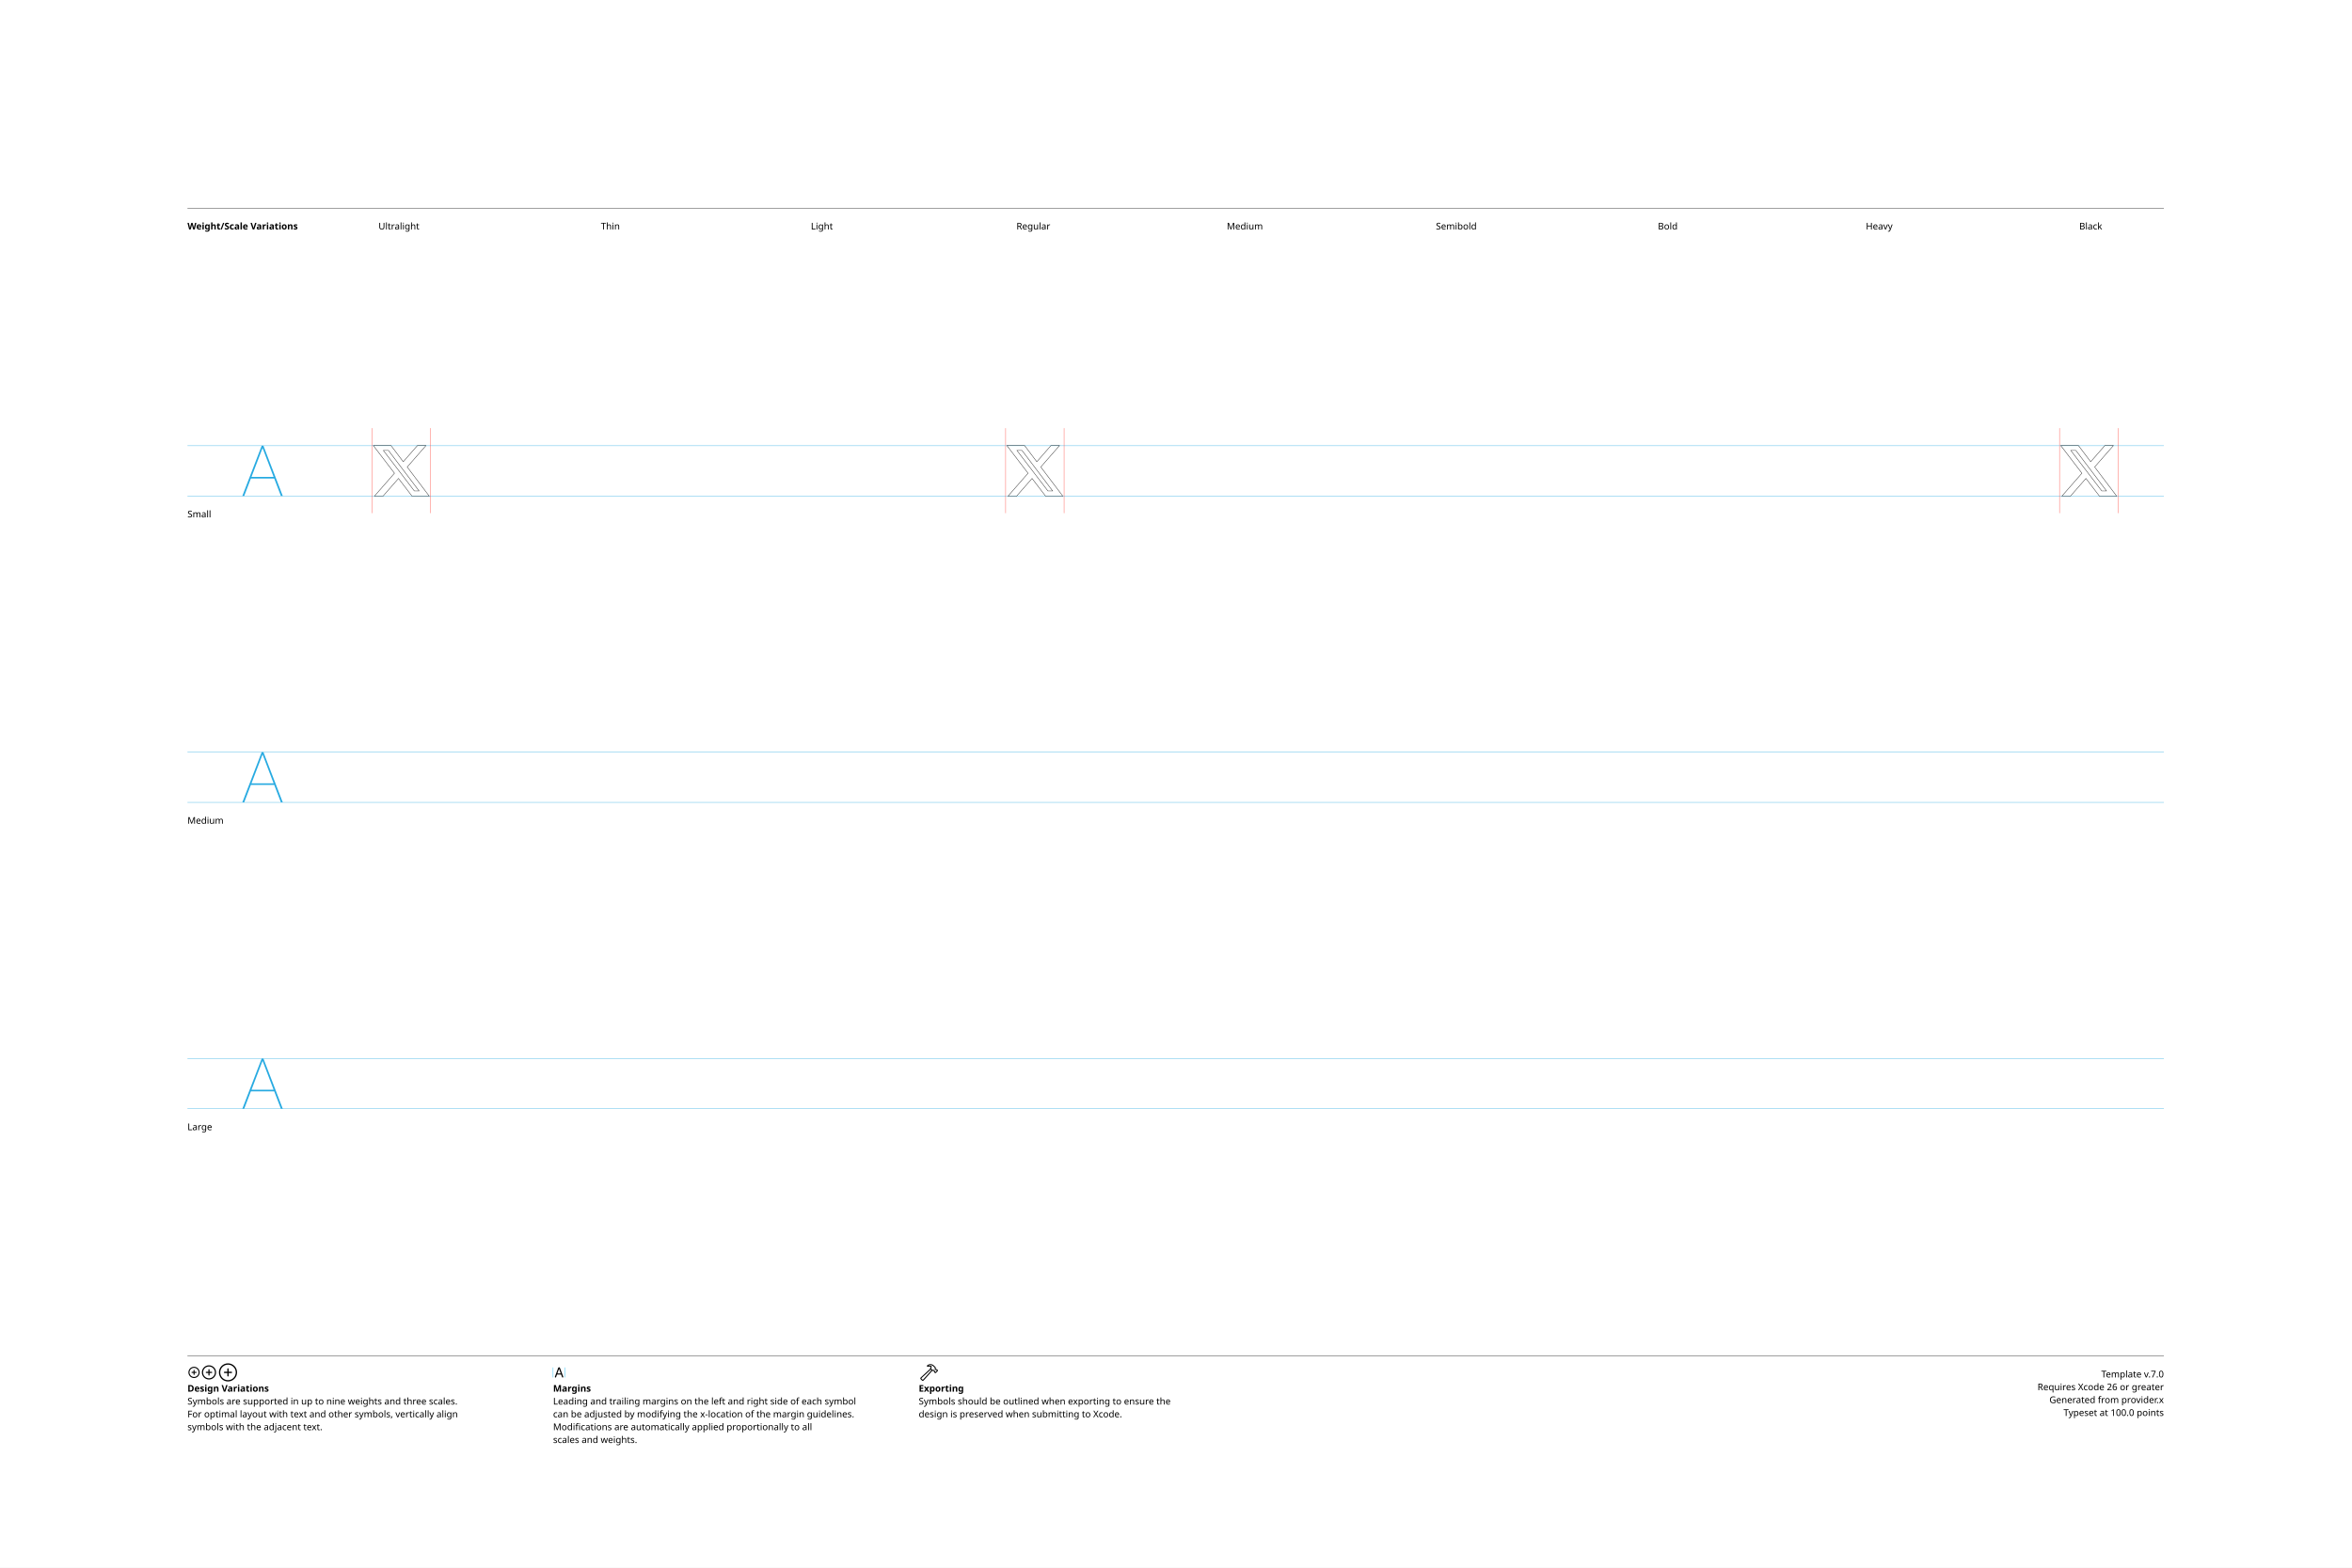
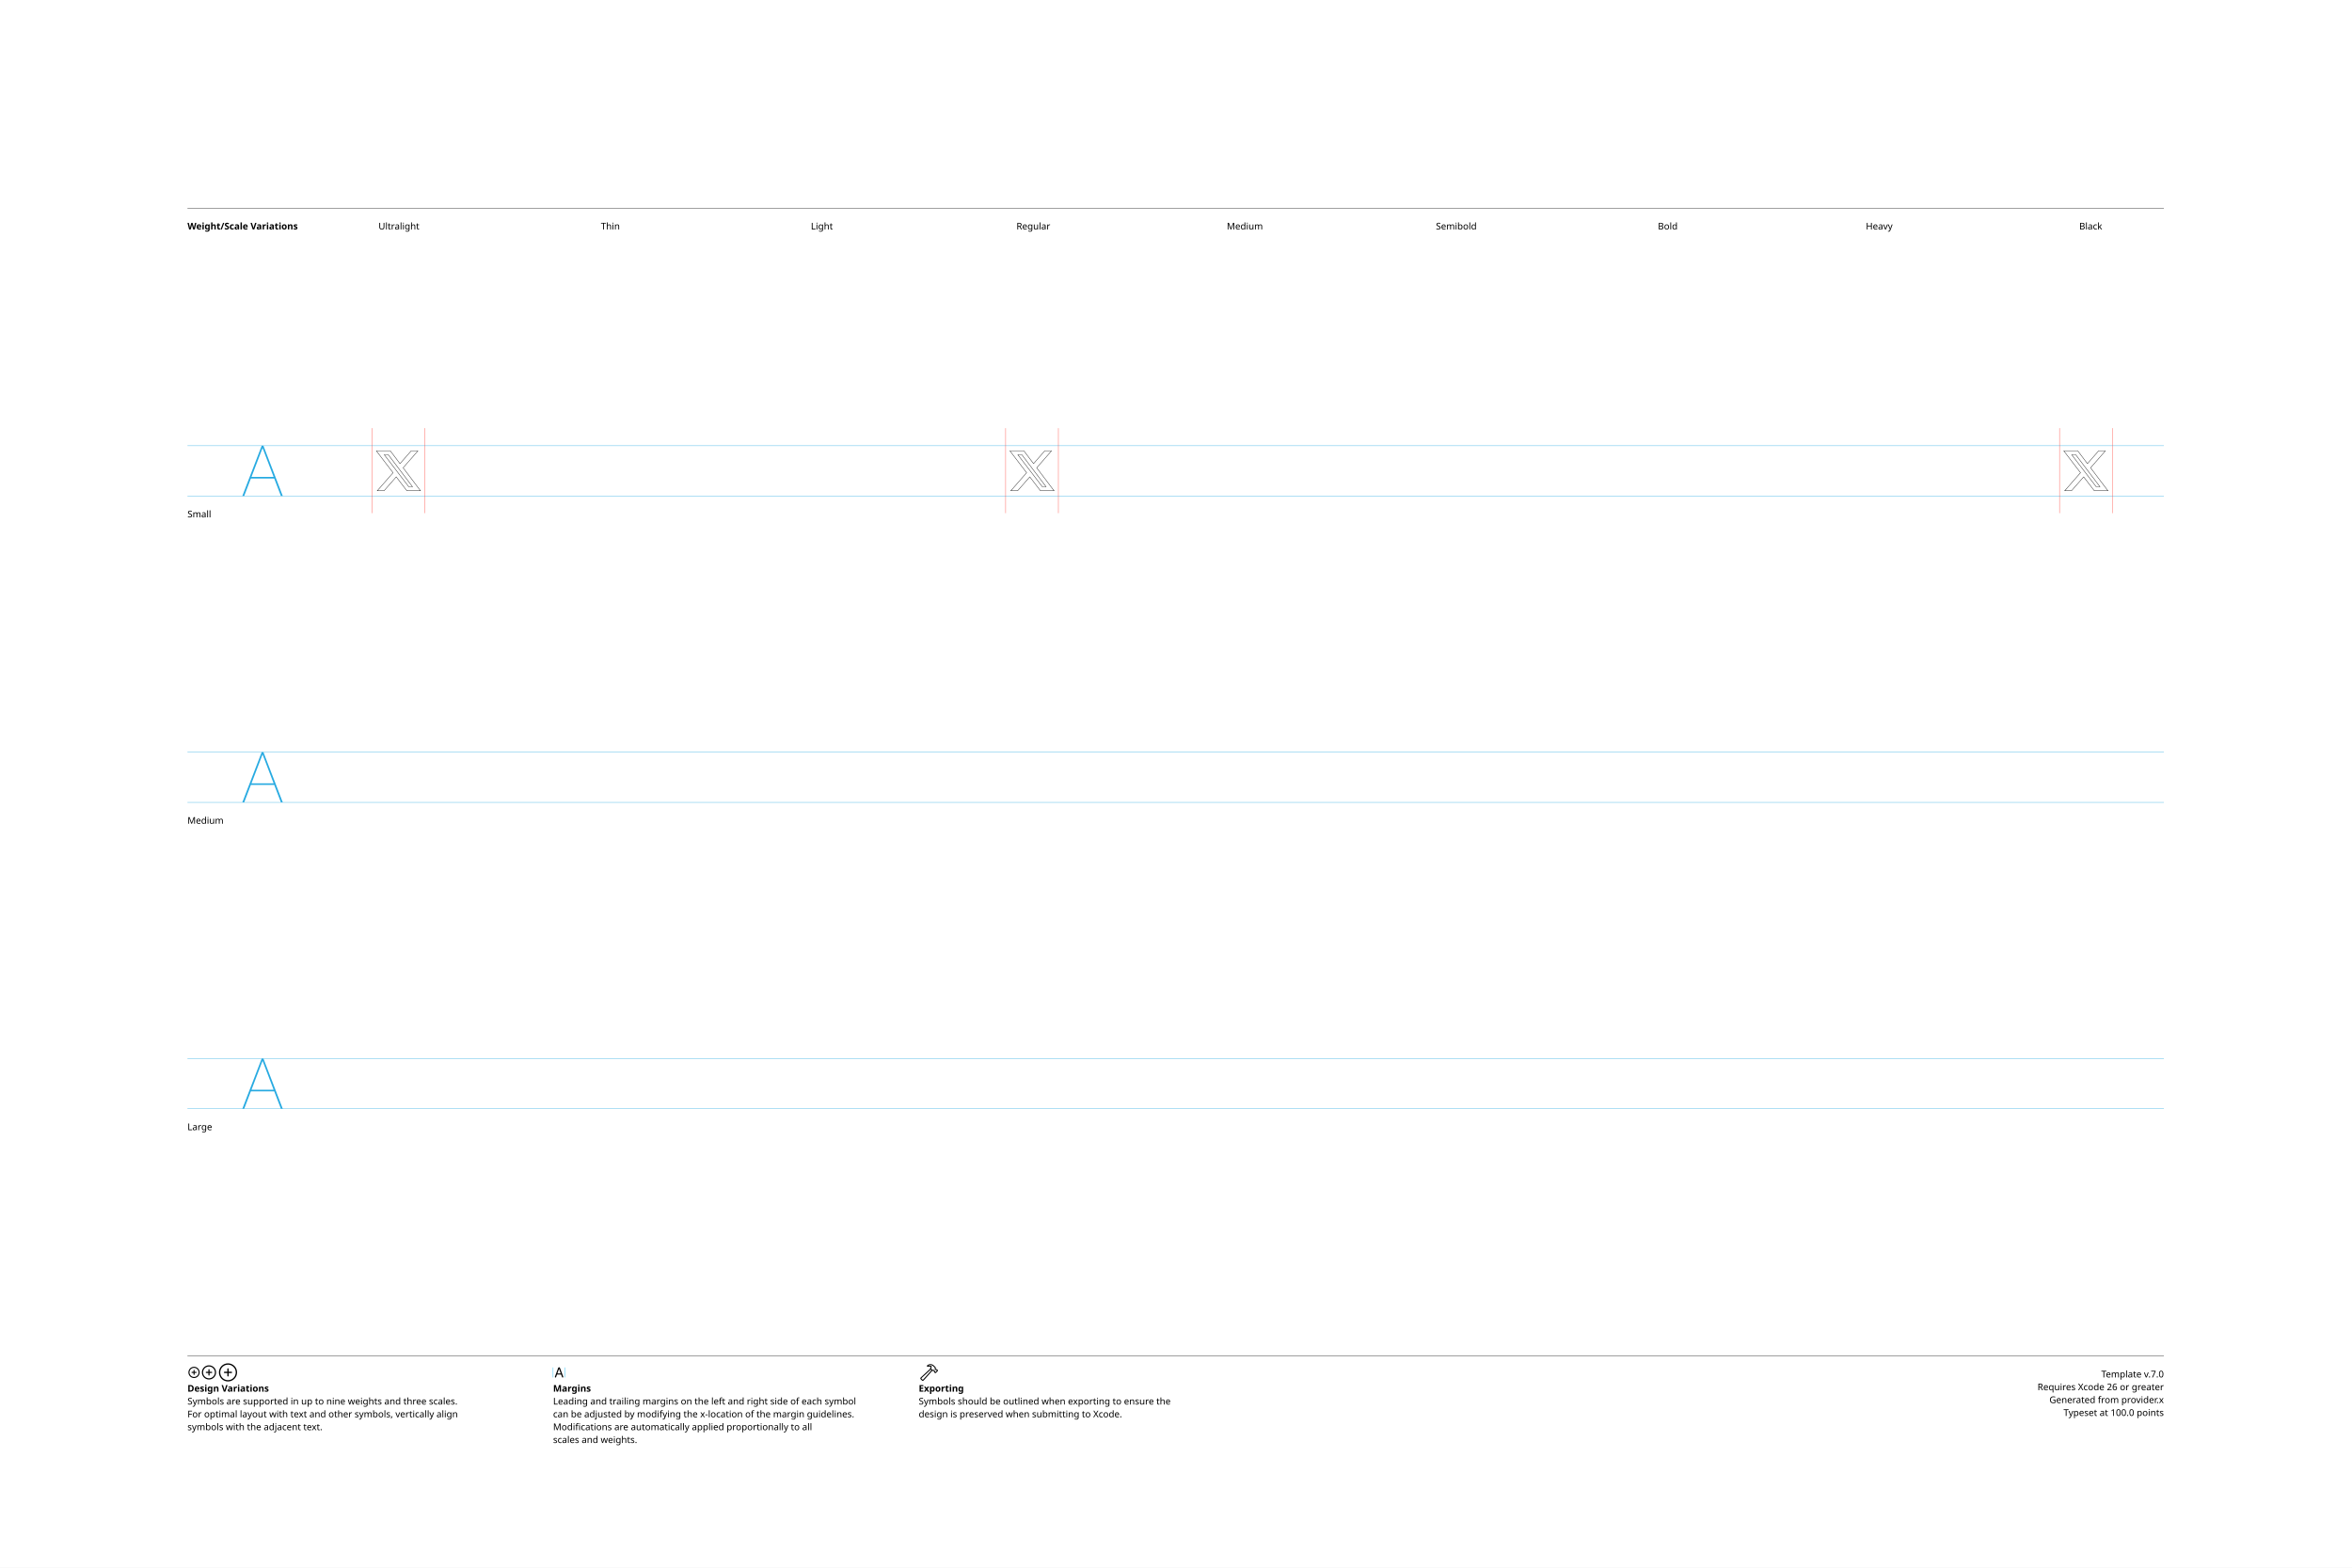
<svg xmlns="http://www.w3.org/2000/svg" version="1.1" viewBox="0 0 3300 2200">
  <style>.defaults {-sfsymbols-variable-value-mode:color;-sfsymbols-draw-reverses-motion-groups:false}

.monochrome-0 {-sfsymbols-motion-group:0}

.multicolor-0:tintColor {-sfsymbols-motion-group:0}

.hierarchical-0:primary {-sfsymbols-motion-group:0}

.SFSymbolsPreviewWireframe {fill:none;opacity:1.0;stroke:black;stroke-width:0.5}
</style>
  <g id="Notes">
    <rect height="2200" id="artboard" style="fill:white;opacity:1" width="3300" x="0" y="0" />
    <line style="fill:none;stroke:black;opacity:1;stroke-width:0.5;" x1="263" x2="3036" y1="292" y2="292" />
    <text style="stroke:none;fill:black;font-family:sans-serif;font-size:13;font-weight:bold;" transform="matrix(1 0 0 1 263 322)">Weight/Scale Variations</text>
    <text style="stroke:none;fill:black;font-family:sans-serif;font-size:13;text-anchor:middle;" transform="matrix(1 0 0 1 559.711 322)">Ultralight</text>
    <text style="stroke:none;fill:black;font-family:sans-serif;font-size:13;text-anchor:middle;" transform="matrix(1 0 0 1 856.422 322)">Thin</text>
    <text style="stroke:none;fill:black;font-family:sans-serif;font-size:13;text-anchor:middle;" transform="matrix(1 0 0 1 1153.13 322)">Light</text>
    <text style="stroke:none;fill:black;font-family:sans-serif;font-size:13;text-anchor:middle;" transform="matrix(1 0 0 1 1449.84 322)">Regular</text>
    <text style="stroke:none;fill:black;font-family:sans-serif;font-size:13;text-anchor:middle;" transform="matrix(1 0 0 1 1746.56 322)">Medium</text>
    <text style="stroke:none;fill:black;font-family:sans-serif;font-size:13;text-anchor:middle;" transform="matrix(1 0 0 1 2043.27 322)">Semibold</text>
    <text style="stroke:none;fill:black;font-family:sans-serif;font-size:13;text-anchor:middle;" transform="matrix(1 0 0 1 2339.98 322)">Bold</text>
    <text style="stroke:none;fill:black;font-family:sans-serif;font-size:13;text-anchor:middle;" transform="matrix(1 0 0 1 2636.69 322)">Heavy</text>
    <text style="stroke:none;fill:black;font-family:sans-serif;font-size:13;text-anchor:middle;" transform="matrix(1 0 0 1 2933.4 322)">Black</text>
    <line style="fill:none;stroke:black;opacity:1;stroke-width:0.5;" x1="263" x2="3036" y1="1903" y2="1903" />
    <g transform="matrix(0.2 0 0 0.2 263 1933)">
      <path d="m46.24 4.15c21.777 0 39.453-17.627 39.453-39.404s-17.676-39.404-39.453-39.404c-21.729 0-39.404 17.627-39.404 39.404s17.676 39.404 39.404 39.404Zm0-7.422c-17.676 0-31.934-14.307-31.934-31.982s14.258-31.982 31.934-31.982 31.982 14.307 31.982 31.982-14.307 31.982-31.982 31.982Zm3.613-17.773v-28.467c0-2.246-1.465-3.76-3.711-3.76-2.148 0-3.613 1.514-3.613 3.76v28.467c0 2.197 1.465 3.711 3.613 3.711 2.246 0 3.711-1.514 3.711-3.711Zm-17.822-10.596h28.418c2.197 0 3.711-1.465 3.711-3.613 0-2.197-1.514-3.711-3.711-3.711h-28.418c-2.246 0-3.76 1.514-3.76 3.711 0 2.148 1.514 3.613 3.76 3.613Z" />
    </g>
    <g transform="matrix(0.2 0 0 0.2 281.506 1933)">
      <path d="m58.545 14.551c27.49 0 49.805-22.314 49.805-49.805s-22.314-49.805-49.805-49.805-49.805 22.314-49.805 49.805 22.314 49.805 49.805 49.805Zm0-8.301c-22.949 0-41.504-18.555-41.504-41.504s18.555-41.504 41.504-41.504 41.504 18.555 41.504 41.504-18.555 41.504-41.504 41.504Zm4.053-23.096v-36.914c0-2.49-1.709-4.199-4.15-4.199-2.393 0-4.053 1.709-4.053 4.199v36.914c0 2.441 1.66 4.15 4.053 4.15 2.441 0 4.15-1.66 4.15-4.15Zm-22.559-14.404h36.963c2.441 0 4.15-1.611 4.15-4.004 0-2.441-1.709-4.15-4.15-4.15h-36.963c-2.49 0-4.15 1.709-4.15 4.15 0 2.393 1.66 4.004 4.15 4.004Z" />
    </g>
    <g transform="matrix(0.2 0 0 0.2 304.924 1933)">
      <path d="m74.853 28.32c35.107 0 63.623-28.467 63.623-63.574s-28.516-63.623-63.623-63.623-63.574 28.516-63.574 63.623 28.467 63.574 63.574 63.574Zm0-9.082c-30.127 0-54.492-24.365-54.492-54.492s24.365-54.492 54.492-54.492 54.492 24.365 54.492 54.492-24.365 54.492-54.492 54.492Zm4.443-30.322v-48.486c0-2.734-1.855-4.639-4.541-4.639-2.588 0-4.443 1.904-4.443 4.639v48.486c0 2.686 1.855 4.59 4.443 4.59 2.686 0 4.541-1.855 4.541-4.59Zm-28.711-19.775h48.486c2.686 0 4.59-1.807 4.59-4.395 0-2.734-1.855-4.59-4.59-4.59h-48.486c-2.734 0-4.59 1.855-4.59 4.59 0 2.588 1.855 4.395 4.59 4.395Z" />
    </g>
    <text style="stroke:none;fill:black;font-family:sans-serif;font-size:13;font-weight:bold;" transform="matrix(1 0 0 1 263 1953)">Design Variations</text>
    <text style="stroke:none;fill:black;font-family:sans-serif;font-size:13;" transform="matrix(1 0 0 1 263 1971)">Symbols are supported in up to nine weights and three scales.</text>
    <text style="stroke:none;fill:black;font-family:sans-serif;font-size:13;" transform="matrix(1 0 0 1 263 1989)">For optimal layout with text and other symbols, vertically align</text>
    <text style="stroke:none;fill:black;font-family:sans-serif;font-size:13;" transform="matrix(1 0 0 1 263 2007)">symbols with the adjacent text.</text>
    <line style="fill:none;stroke:#00AEEF;stroke-width:0.5;opacity:1.0;" x1="776" x2="776" y1="1919" y2="1933" />
    <g transform="matrix(0.2 0 0 0.2 776 1933)">
      <path d="m16.553 0.781c2.588 0 3.857-0.977 4.785-3.711l20.557-57.52h0.244l20.605 57.52c0.928 2.734 2.197 3.711 4.736 3.711 2.588 0 4.248-1.562 4.248-4.004 0-0.83-0.146-1.611-0.537-2.637l-22.9-60.986c-1.123-2.979-3.125-4.492-6.25-4.492-3.027 0-5.078 1.465-6.152 4.443l-22.9 61.084c-0.391 1.025-0.537 1.807-0.537 2.637 0 2.441 1.562 3.955 4.102 3.955Zm10.205-20.947h30.664c2.002 0 3.662-1.66 3.662-3.662 0-2.051-1.66-3.662-3.662-3.662h-30.664c-2.002 0-3.662 1.611-3.662 3.662 0 2.002 1.66 3.662 3.662 3.662Z" />
    </g>
    <line style="fill:none;stroke:#00AEEF;stroke-width:0.5;opacity:1.0;" x1="792.836" x2="792.836" y1="1919" y2="1933" />
    <text style="stroke:none;fill:black;font-family:sans-serif;font-size:13;font-weight:bold;" transform="matrix(1 0 0 1 776 1953)">Margins</text>
    <text style="stroke:none;fill:black;font-family:sans-serif;font-size:13;" transform="matrix(1 0 0 1 776 1971)">Leading and trailing margins on the left and right side of each symbol</text>
    <text style="stroke:none;fill:black;font-family:sans-serif;font-size:13;" transform="matrix(1 0 0 1 776 1989)">can be adjusted by modifying the x-location of the margin guidelines.</text>
    <text style="stroke:none;fill:black;font-family:sans-serif;font-size:13;" transform="matrix(1 0 0 1 776 2007)">Modifications are automatically applied proportionally to all</text>
    <text style="stroke:none;fill:black;font-family:sans-serif;font-size:13;" transform="matrix(1 0 0 1 776 2025)">scales and weights.</text>
    <g transform="matrix(0.2 0 0 0.2 1289 1933)">
      <path d="m14.209 13.135 7.861 7.861c4.297 4.395 9.326 4.102 13.867-1.025l60.693-68.213-4.883-4.883-60.254 67.676c-1.807 1.953-3.467 2.441-5.811 0.098l-5.176-5.127c-2.295-2.295-1.807-3.955 0.195-5.811l67.481-62.158-4.883-4.834-68.066 62.598c-4.98 4.59-5.322 9.473-1.025 13.818Zm44.873-97.461c-2.051 2.002-2.246 4.883-1.074 6.787 1.123 1.807 3.467 3.027 6.592 2.246 5.859-1.66 12.598-2.393 18.896 0.928l-2.686 7.129c-1.611 4.004-0.732 6.885 1.709 9.424l10.254 10.303c2.344 2.393 4.541 2.441 7.08 1.953l4.443-0.732 2.588 2.539-0.195 2.246c-0.098 2.295 0.537 4.297 2.783 6.494l3.369 3.32c2.295 2.295 5.518 2.49 7.812 0.195l12.988-13.037c2.295-2.344 2.148-5.371-0.195-7.666l-3.418-3.418c-2.197-2.197-4.053-3.027-6.348-2.881l-2.344 0.244-2.441-2.441 1.025-4.688c0.635-2.734-0.244-4.98-2.881-7.617l-11.279-11.182c-12.94-12.842-35.596-11.035-46.68-0.146Zm7.08 2.051c8.789-6.396 25.977-5.664 33.691 1.953l12.305 12.207c1.025 1.025 1.221 1.807 0.928 3.32l-1.465 6.641 6.738 6.689 4.395-0.244c1.123-0.049 1.514 0.049 2.344 0.879l2.539 2.49-10.84 10.84-2.49-2.49c-0.83-0.879-0.977-1.221-0.928-2.393l0.293-4.346-6.689-6.738-6.836 1.172c-1.416 0.293-2.051 0.195-3.174-0.879l-8.936-8.887c-1.074-1.025-1.172-1.709-0.488-3.369l4.59-11.475c-6.104-6.348-17.041-7.52-25.586-4.59-0.684 0.244-0.928-0.391-0.391-0.781Z" />
    </g>
    <text style="stroke:none;fill:black;font-family:sans-serif;font-size:13;font-weight:bold;" transform="matrix(1 0 0 1 1289 1953)">Exporting</text>
    <text style="stroke:none;fill:black;font-family:sans-serif;font-size:13;" transform="matrix(1 0 0 1 1289 1971)">Symbols should be outlined when exporting to ensure the</text>
    <text style="stroke:none;fill:black;font-family:sans-serif;font-size:13;" transform="matrix(1 0 0 1 1289 1989)">design is preserved when submitting to Xcode.</text>
    <text id="template-version" style="stroke:none;fill:black;font-family:sans-serif;font-size:13;text-anchor:end;" transform="matrix(1 0 0 1 3036 1933)">Template v.7.0</text>
    <text style="stroke:none;fill:black;font-family:sans-serif;font-size:13;text-anchor:end;" transform="matrix(1 0 0 1 3036 1951)">Requires Xcode 26 or greater</text>
    <text id="descriptive-name" style="stroke:none;fill:black;font-family:sans-serif;font-size:13;text-anchor:end;" transform="matrix(1 0 0 1 3036 1969)">Generated from provider.x</text>
    <text style="stroke:none;fill:black;font-family:sans-serif;font-size:13;text-anchor:end;" transform="matrix(1 0 0 1 3036 1987)">Typeset at 100.0 points</text>
    <text style="stroke:none;fill:black;font-family:sans-serif;font-size:13;" transform="matrix(1 0 0 1 263 726)">Small</text>
    <text style="stroke:none;fill:black;font-family:sans-serif;font-size:13;" transform="matrix(1 0 0 1 263 1156)">Medium</text>
    <text style="stroke:none;fill:black;font-family:sans-serif;font-size:13;" transform="matrix(1 0 0 1 263 1586)">Large</text>
  </g>
  <g id="Guides">
    <g id="H-reference" style="fill:#27AAE1;stroke:none;" transform="matrix(1 0 0 1 339 696)">
      <path d="M0.994 0L3.638 0L29.328-67.132L30.03-67.132L30.03-70.459L28.123-70.459ZM11.688-24.48L46.981-24.48L46.231-26.729L12.438-26.729ZM55.12 0L57.764 0L30.638-70.459L29.433-70.459L29.433-67.132Z" />
    </g>
    <line id="Baseline-S" style="fill:none;stroke:#27AAE1;opacity:1;stroke-width:0.5;" x1="263" x2="3036" y1="696" y2="696" />
    <line id="Capline-S" style="fill:none;stroke:#27AAE1;opacity:1;stroke-width:0.5;" x1="263" x2="3036" y1="625.541" y2="625.541" />
    <g id="H-reference" style="fill:#27AAE1;stroke:none;" transform="matrix(1 0 0 1 339 1126)">
      <path d="M0.994 0L3.638 0L29.328-67.132L30.03-67.132L30.03-70.459L28.123-70.459ZM11.688-24.48L46.981-24.48L46.231-26.729L12.438-26.729ZM55.12 0L57.764 0L30.638-70.459L29.433-70.459L29.433-67.132Z" />
    </g>
    <line id="Baseline-M" style="fill:none;stroke:#27AAE1;opacity:1;stroke-width:0.5;" x1="263" x2="3036" y1="1126" y2="1126" />
    <line id="Capline-M" style="fill:none;stroke:#27AAE1;opacity:1;stroke-width:0.5;" x1="263" x2="3036" y1="1055.54" y2="1055.54" />
    <g id="H-reference" style="fill:#27AAE1;stroke:none;" transform="matrix(1 0 0 1 339 1556)">
      <path d="M0.994 0L3.638 0L29.328-67.132L30.03-67.132L30.03-70.459L28.123-70.459ZM11.688-24.48L46.981-24.48L46.231-26.729L12.438-26.729ZM55.12 0L57.764 0L30.638-70.459L29.433-70.459L29.433-67.132Z" />
    </g>
    <line id="Baseline-L" style="fill:none;stroke:#27AAE1;opacity:1;stroke-width:0.5;" x1="263" x2="3036" y1="1556" y2="1556" />
    <line id="Capline-L" style="fill:none;stroke:#27AAE1;opacity:1;stroke-width:0.5;" x1="263" x2="3036" y1="1485.54" y2="1485.54" />
    <line id="left-margin-Ultralight-S" style="fill:none;stroke:#FF3B30;stroke-width:0.5;opacity:1.0;" x1="522.047" x2="522.047" y1="600.785" y2="720.121" />
-     <line id="right-margin-Ultralight-S" style="fill:none;stroke:#FF3B30;stroke-width:0.5;opacity:1.0;" x1="604.047" x2="604.047" y1="600.785" y2="720.121" />
+     <line id="right-margin-Ultralight-S" style="fill:none;stroke:#FF3B30;stroke-width:0.5;opacity:1.0;" x1="596.047" x2="596.047" y1="600.785" y2="720.121" />
    <line id="left-margin-Regular-S" style="fill:none;stroke:#FF3B30;stroke-width:0.5;opacity:1.0;" x1="1410.980" x2="1410.980" y1="600.785" y2="720.121" />
-     <line id="right-margin-Regular-S" style="fill:none;stroke:#FF3B30;stroke-width:0.5;opacity:1.0;" x1="1492.980" x2="1492.980" y1="600.785" y2="720.121" />
+     <line id="right-margin-Regular-S" style="fill:none;stroke:#FF3B30;stroke-width:0.5;opacity:1.0;" x1="1484.980" x2="1484.980" y1="600.785" y2="720.121" />
    <line id="left-margin-Black-S" style="fill:none;stroke:#FF3B30;stroke-width:0.5;opacity:1.0;" x1="2889.630" x2="2889.630" y1="600.785" y2="720.121" />
-     <line id="right-margin-Black-S" style="fill:none;stroke:#FF3B30;stroke-width:0.5;opacity:1.0;" x1="2971.630" x2="2971.630" y1="600.785" y2="720.121" />
+     <line id="right-margin-Black-S" style="fill:none;stroke:#FF3B30;stroke-width:0.5;opacity:1.0;" x1="2963.630" x2="2963.630" y1="600.785" y2="720.121" />
  </g>
  <g id="Symbols">
    <g id="Ultralight-S" transform="matrix(1 0 0 1 522.047 696)">
-       <path class="monochrome-0 multicolor-0:tintColor hierarchical-0:primary SFSymbolsPreviewWireframe" d="M 63.543 -70.663 h 12.021 l -26.264 30.021 L 80.2 0.201 h -24.193 l -18.947 -24.774 -21.684 24.774 H 3.348 l 28.093 -32.111 L 1.8 -70.66 h 24.807 l 17.127 22.645 Z M 59.326 -6.992 h 6.661 L 22.988 -63.846 H 15.84 Z" />
+       <path class="monochrome-0 multicolor-0:tintColor hierarchical-0:primary SFSymbolsPreviewWireframe" d="M54.828 -63.25L64.334 -63.25L43.564 -39.509L68 -7.209L48.868 -7.209L33.885 -26.801L16.736 -7.209L7.224 -7.209L29.441 -32.603L6 -63.247L25.618 -63.247L39.162 -45.339L54.828 -63.25ZM51.492 -12.898L56.76 -12.898L22.755 -57.858L17.103 -57.858L51.492 -12.898Z" />
    </g>
    <g id="Regular-S" transform="matrix(1 0 0 1 1410.98 696)">
-       <path class="monochrome-0 multicolor-0:tintColor hierarchical-0:primary SFSymbolsPreviewWireframe" d="M 63.543 -70.663 h 12.021 l -26.264 30.021 L 80.2 0.201 h -24.193 l -18.947 -24.774 -21.684 24.774 H 3.348 l 28.093 -32.111 L 1.8 -70.66 h 24.807 l 17.127 22.645 Z M 59.326 -6.992 h 6.661 L 22.988 -63.846 H 15.84 Z" />
+       <path class="monochrome-0 multicolor-0:tintColor hierarchical-0:primary SFSymbolsPreviewWireframe" d="M54.828 -63.25L64.334 -63.25L43.564 -39.509L68 -7.209L48.868 -7.209L33.885 -26.801L16.736 -7.209L7.224 -7.209L29.441 -32.603L6 -63.247L25.618 -63.247L39.162 -45.339L54.828 -63.25ZM51.492 -12.898L56.76 -12.898L22.755 -57.858L17.103 -57.858L51.492 -12.898Z" />
    </g>
    <g id="Black-S" transform="matrix(1 0 0 1 2889.63 696)">
-       <path class="monochrome-0 multicolor-0:tintColor hierarchical-0:primary SFSymbolsPreviewWireframe" d="M 63.543 -70.663 h 12.021 l -26.264 30.021 L 80.2 0.201 h -24.193 l -18.947 -24.774 -21.684 24.774 H 3.348 l 28.093 -32.111 L 1.8 -70.66 h 24.807 l 17.127 22.645 Z M 59.326 -6.992 h 6.661 L 22.988 -63.846 H 15.84 Z" />
+       <path class="monochrome-0 multicolor-0:tintColor hierarchical-0:primary SFSymbolsPreviewWireframe" d="M54.828 -63.25L64.334 -63.25L43.564 -39.509L68 -7.209L48.868 -7.209L33.885 -26.801L16.736 -7.209L7.224 -7.209L29.441 -32.603L6 -63.247L25.618 -63.247L39.162 -45.339L54.828 -63.25ZM51.492 -12.898L56.76 -12.898L22.755 -57.858L17.103 -57.858L51.492 -12.898Z" />
    </g>
  </g>
</svg>
